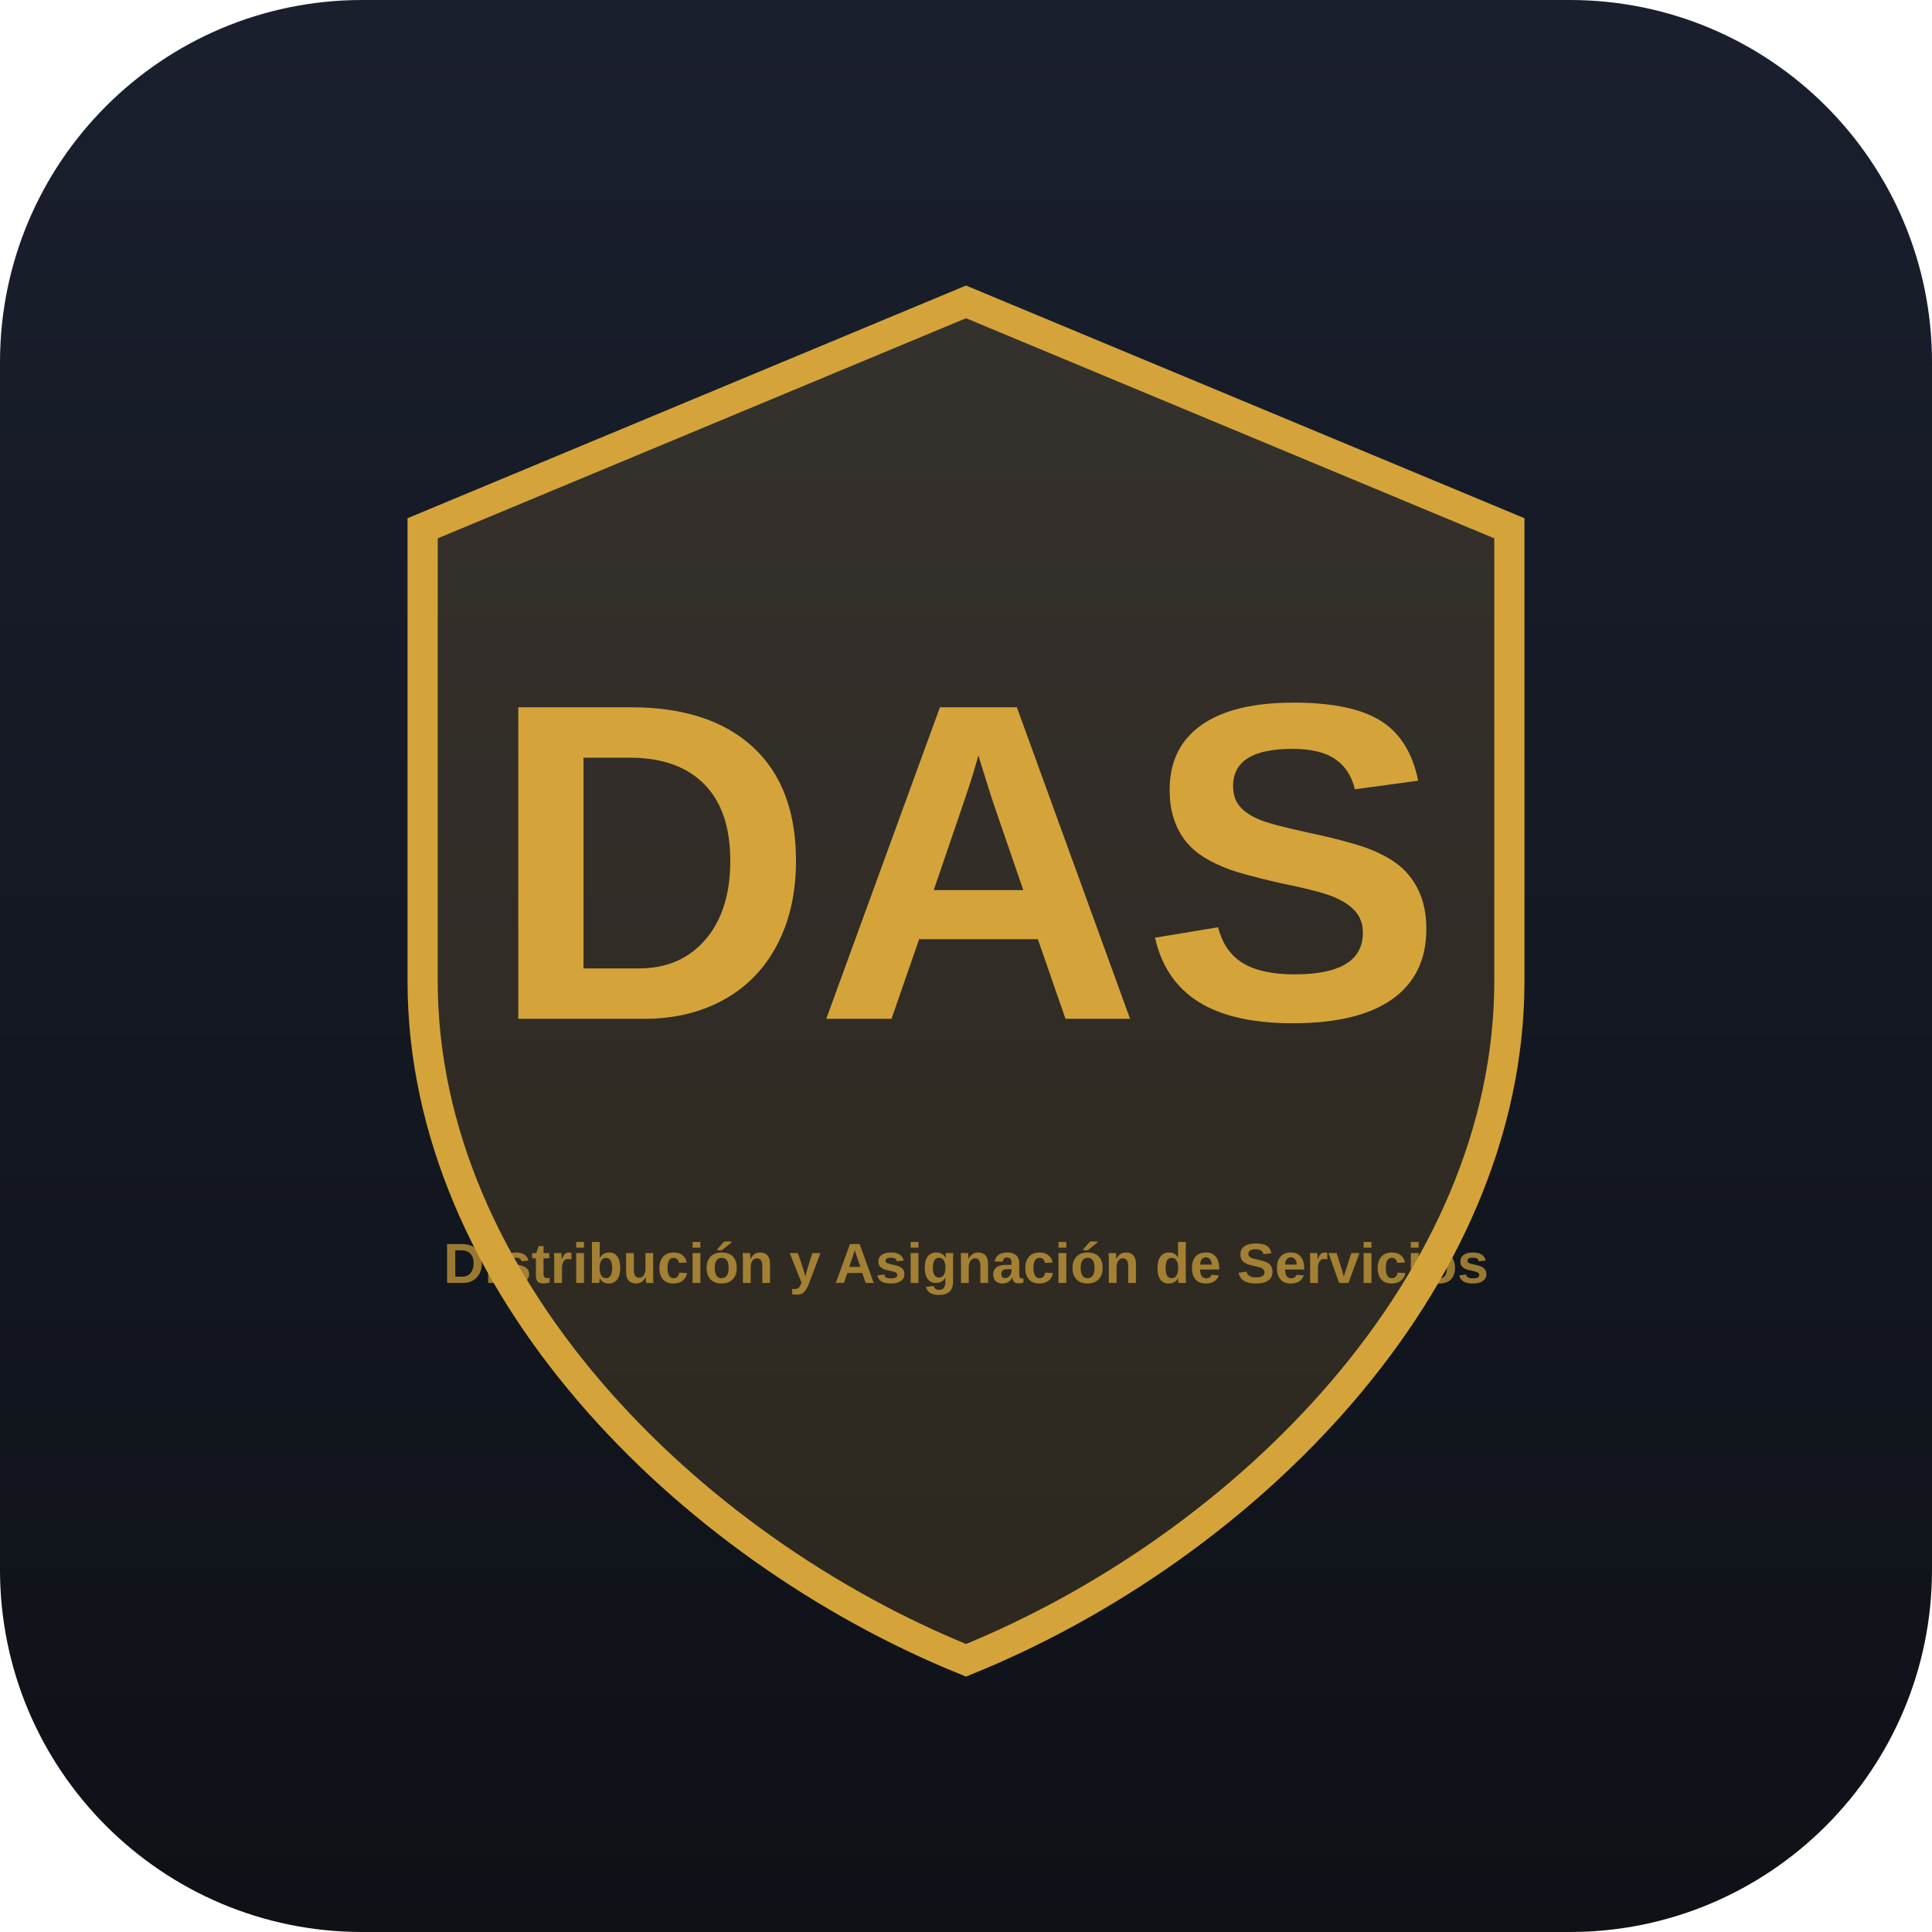
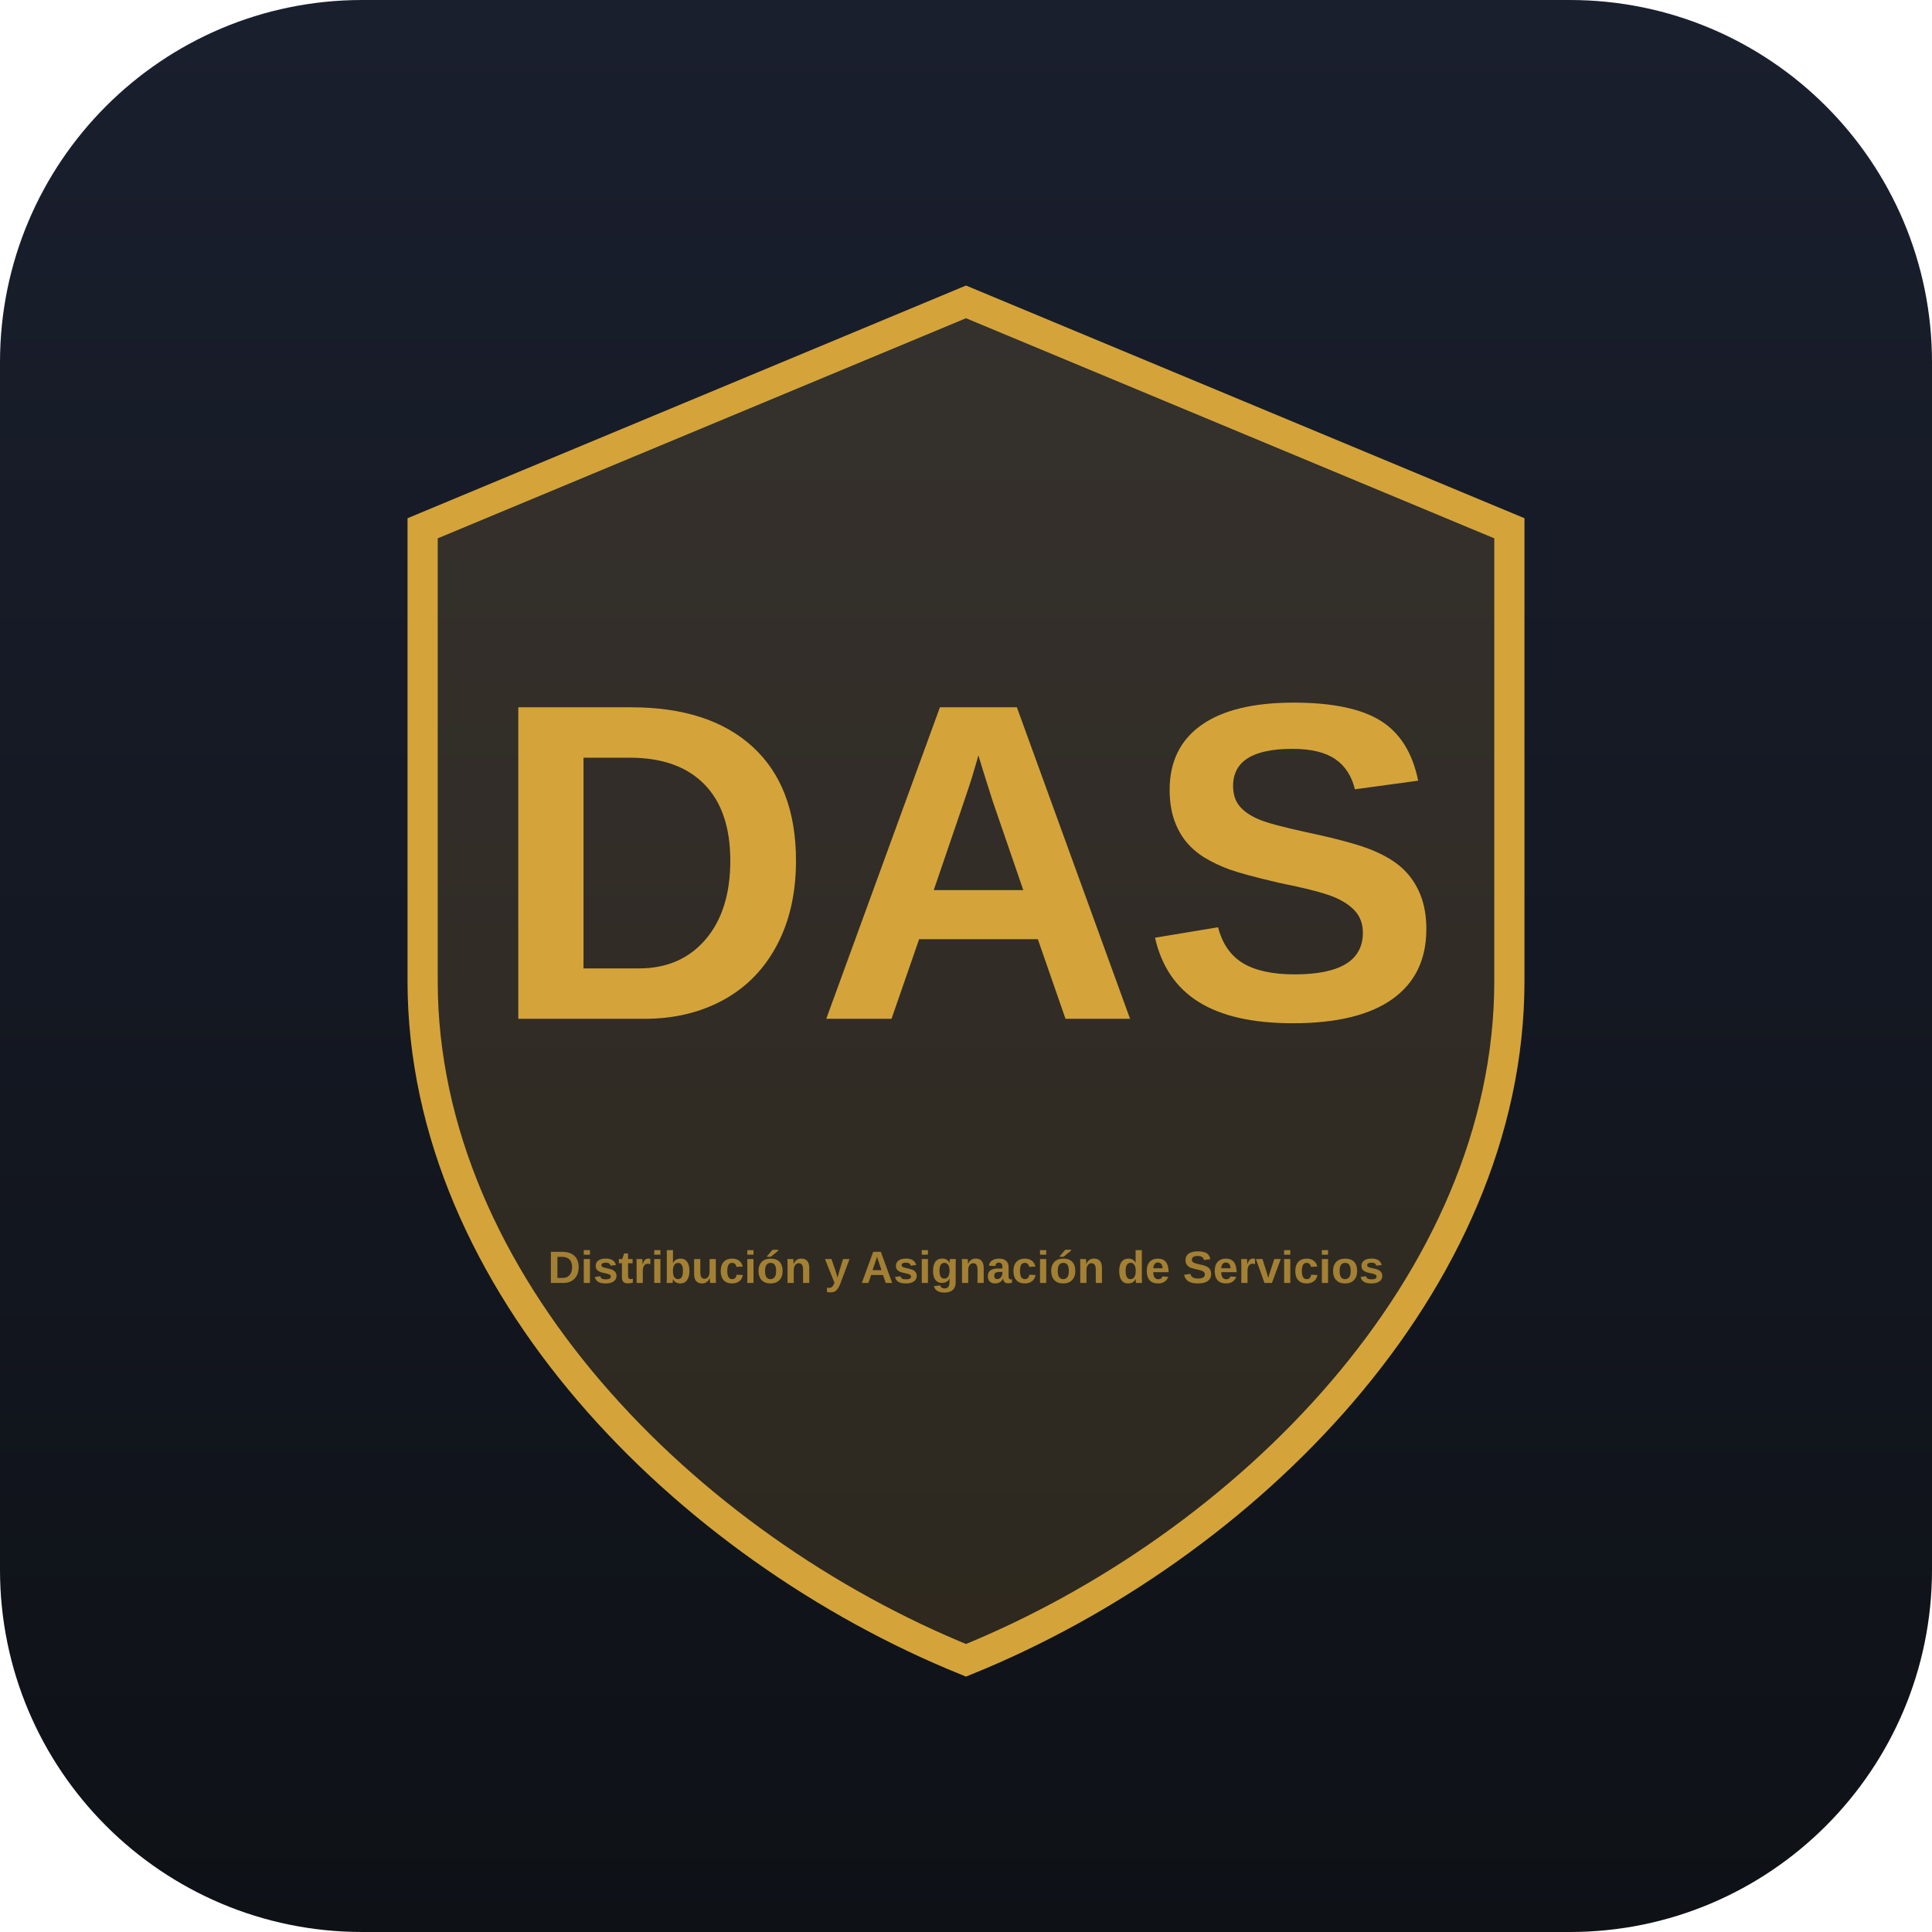
<svg xmlns="http://www.w3.org/2000/svg" viewBox="0 0 512 512" width="512" height="512">
  <defs>
    <linearGradient id="fondo" x1="0" y1="0" x2="0" y2="1">
      <stop offset="0%" stop-color="#1a1f2e" />
      <stop offset="100%" stop-color="#0e1116" />
    </linearGradient>
  </defs>
  <rect width="512" height="512" rx="96" fill="url(#fondo)" />
  <path d="M256 80 L400 140 L400 260 C400 340 330 410 256 440 C182 410 112 340 112 260 L112 140 Z" fill="#d4a43a" opacity="0.15" />
  <path d="M256 80 L400 140 L400 260 C400 340 330 410 256 440 C182 410 112 340 112 260 L112 140 Z" fill="none" stroke="#d4a43a" stroke-width="8" />
  <text x="256" y="270" font-family="Arial, Helvetica, sans-serif" font-size="120" font-weight="bold" fill="#d4a43a" text-anchor="middle">DAS</text>
-   <text x="256" y="340" font-family="Arial, Helvetica, sans-serif" font-size="15" font-weight="bold" fill="#d4a43a" text-anchor="middle" opacity="0.7">Distribución y Asignación de Servicios</text>
+   <text x="256" y="340" font-family="Arial, Helvetica, sans-serif" font-size="12" font-weight="bold" fill="#d4a43a" text-anchor="middle" opacity="0.7">Distribución y Asignación de Servicios</text>
</svg>
